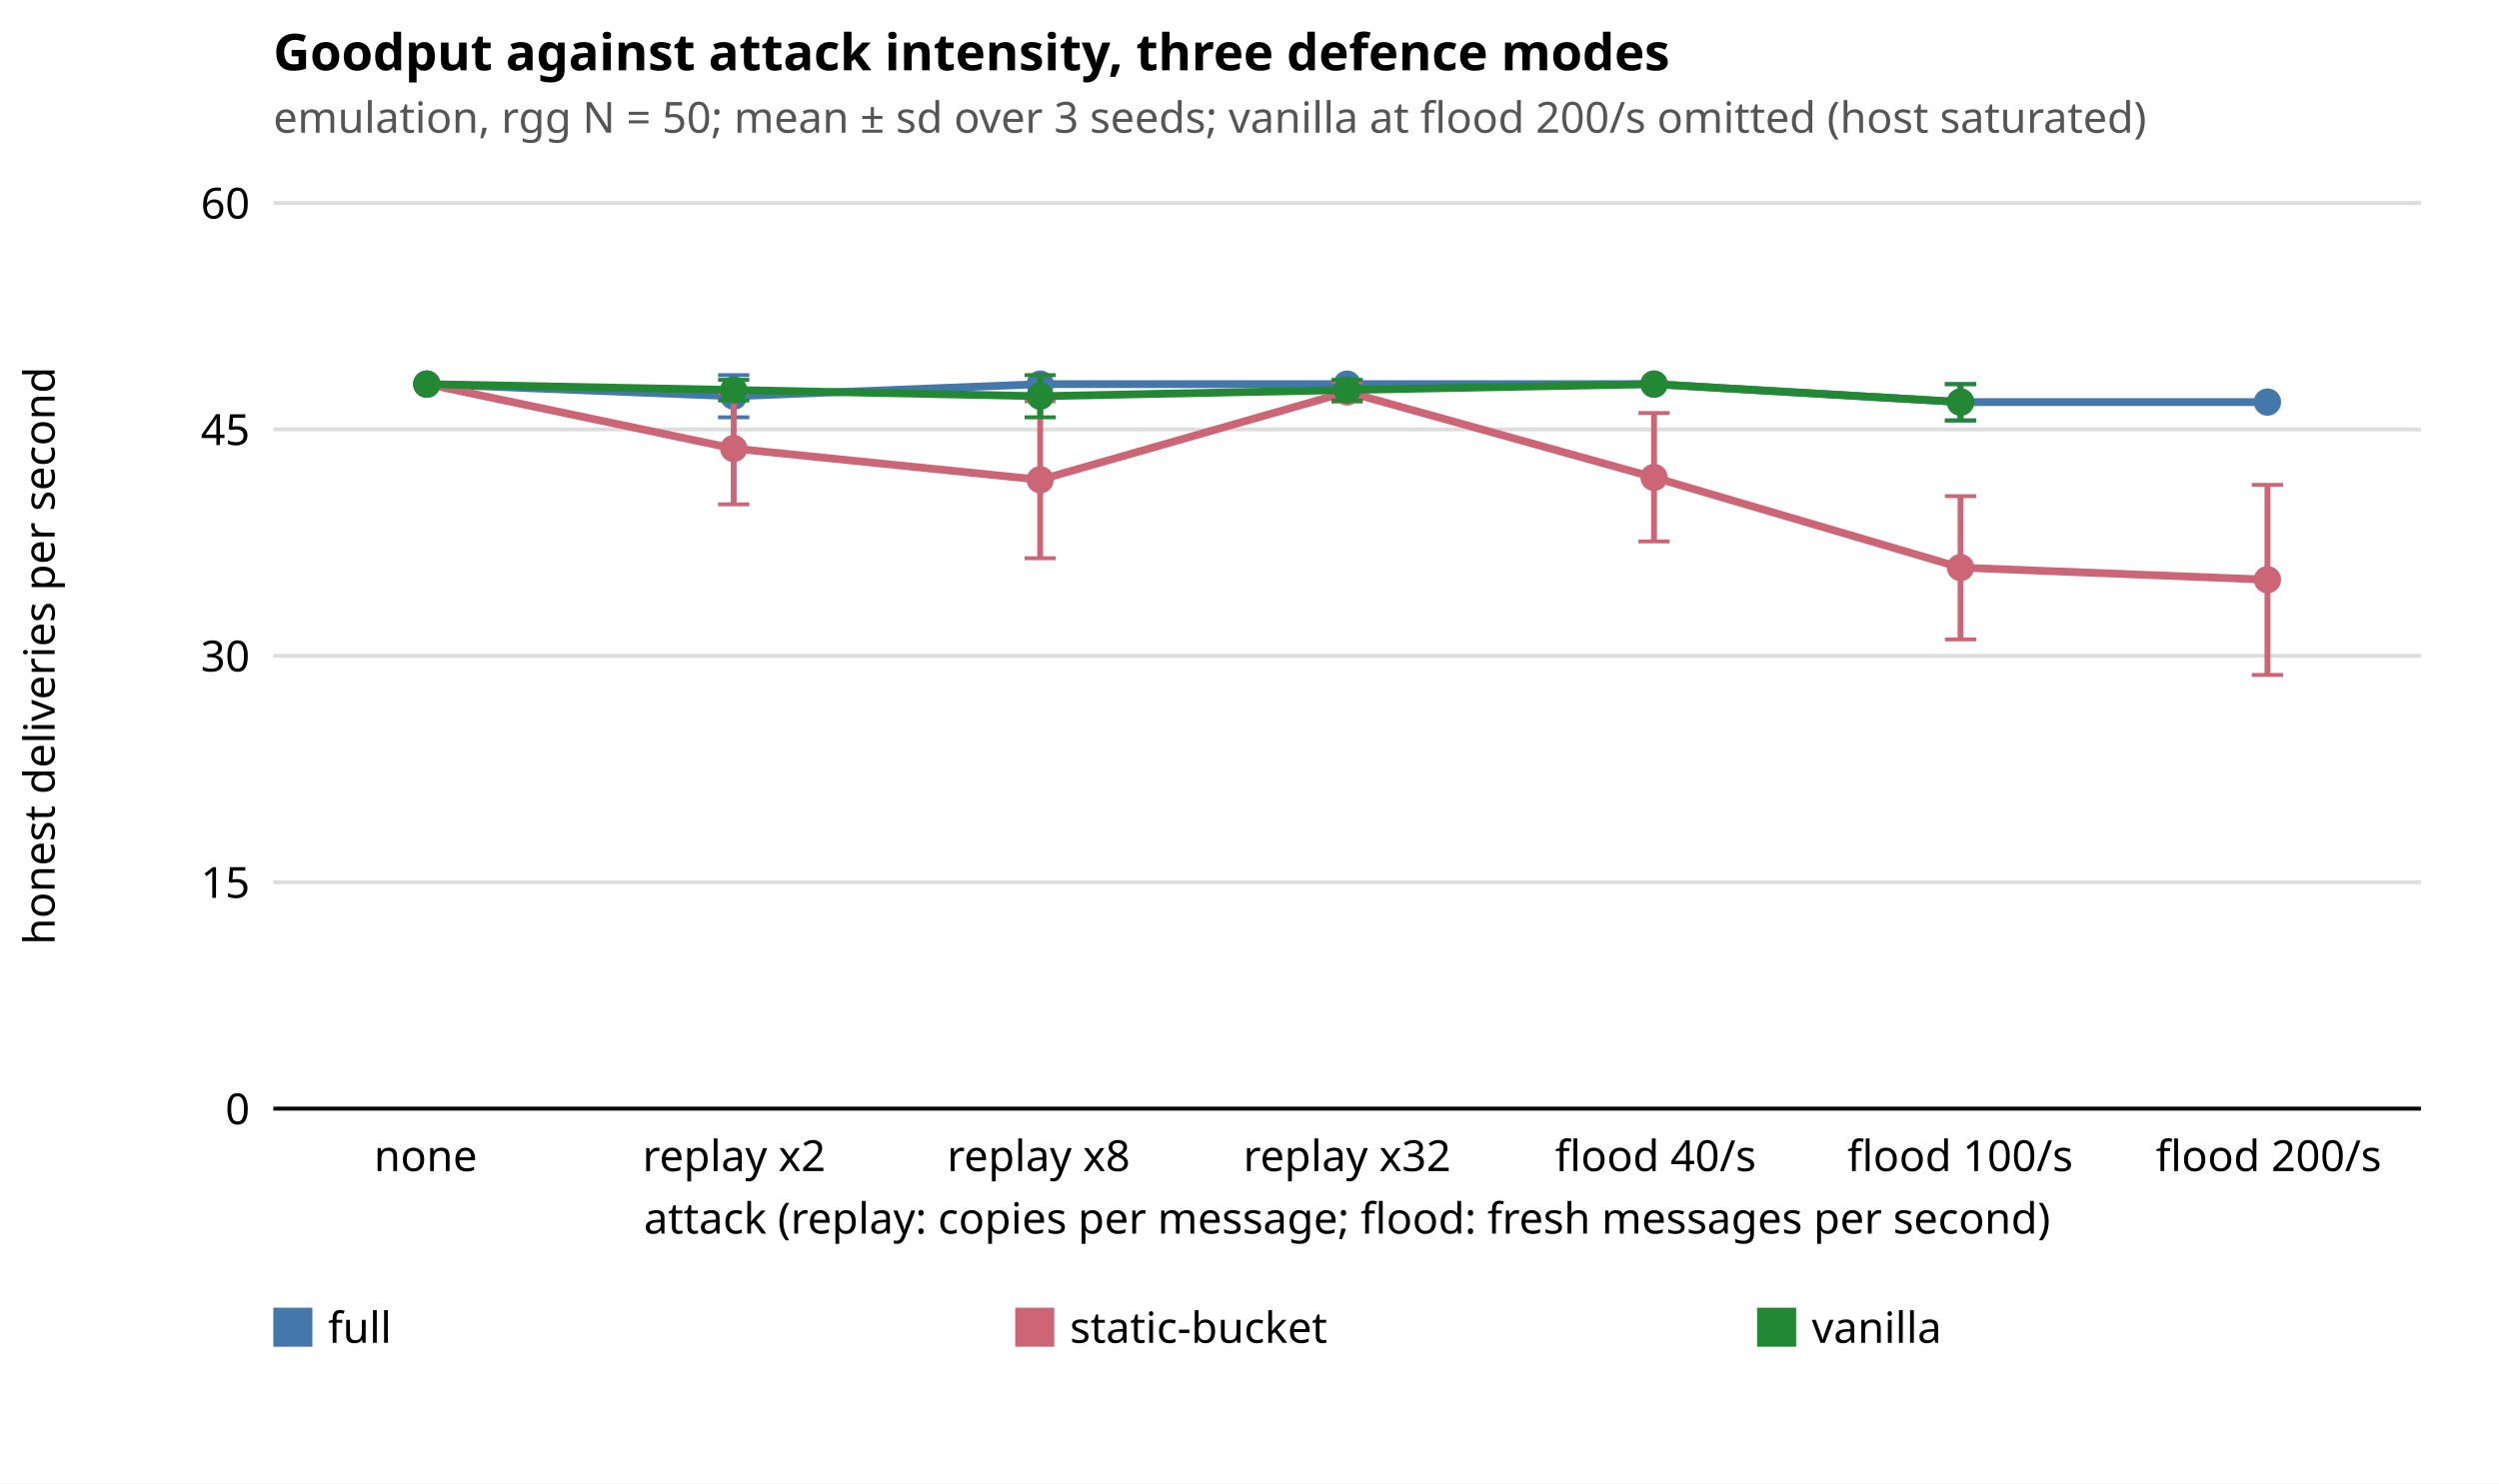
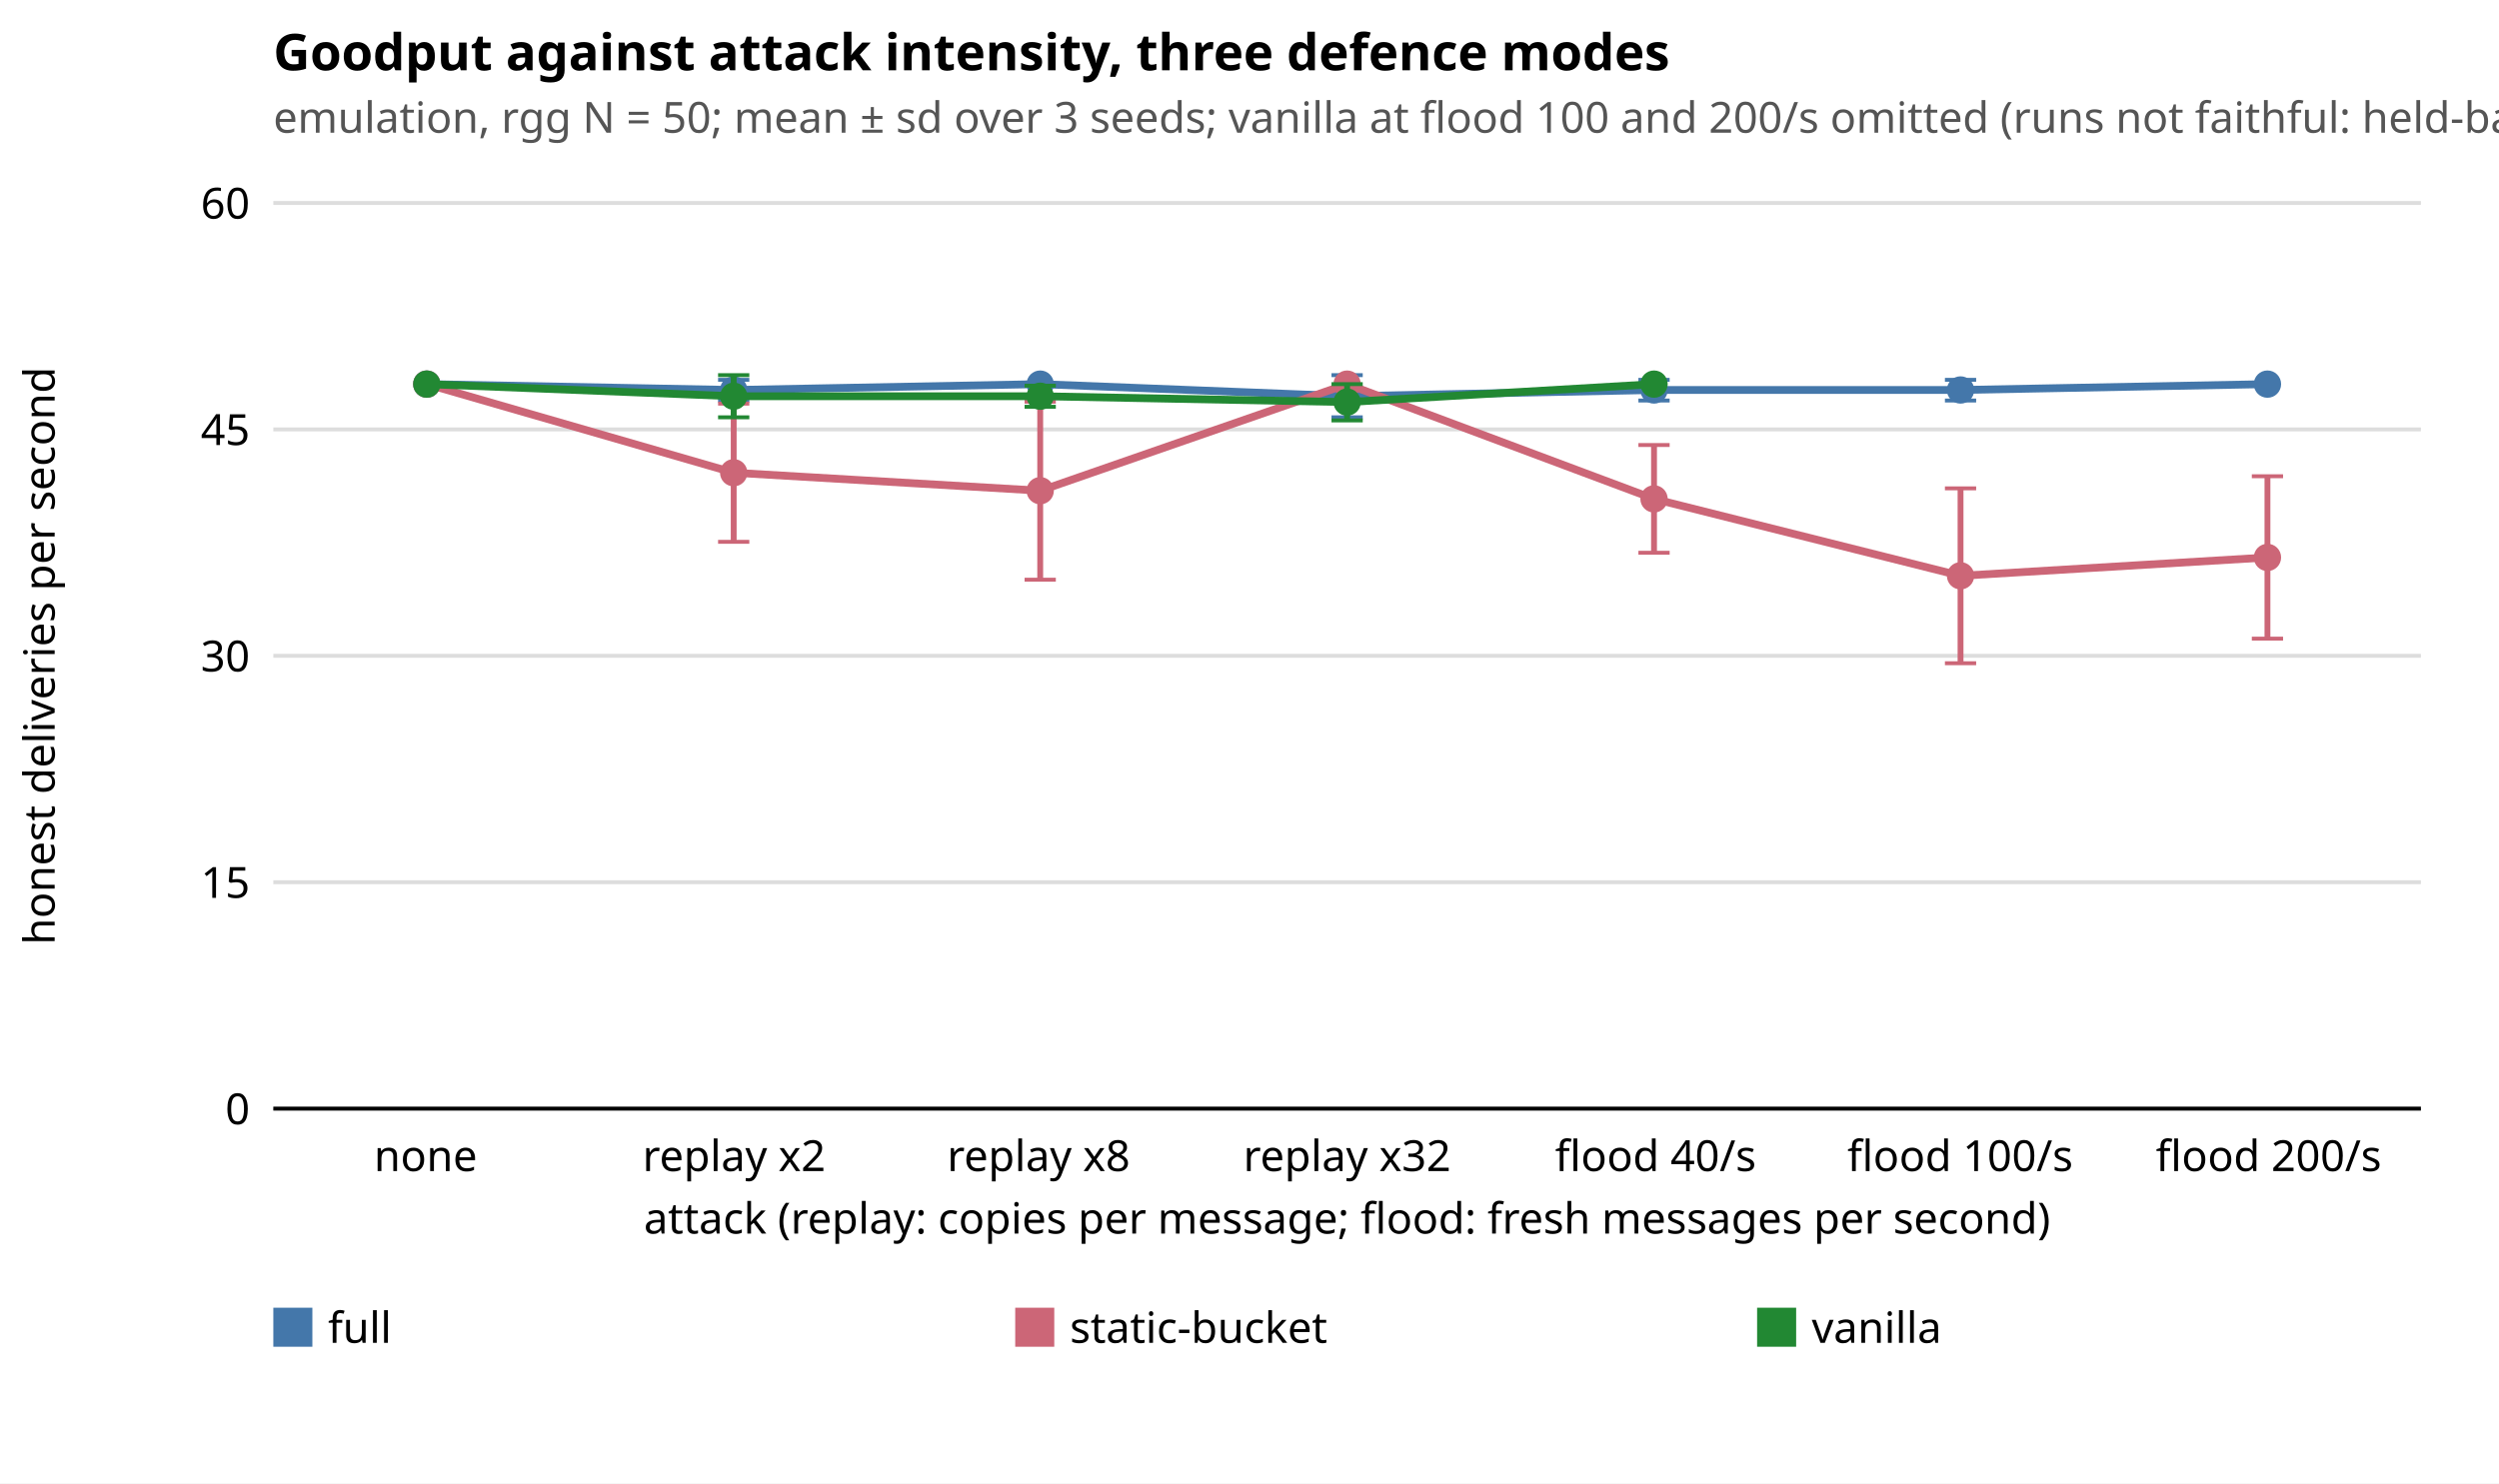
<svg xmlns="http://www.w3.org/2000/svg" viewBox="0 0 640 380" font-family="sans-serif" font-size="11">
  <rect width="640" height="380" fill="white" />
  <text x="70" y="18" font-size="13" font-weight="bold">Goodput against attack intensity, three defence modes</text>
-   <text x="70" y="34" fill="#555">emulation, rgg N = 50; mean ± sd over 3 seeds; vanilla at flood 200/s omitted (host saturated)</text>
+   <text x="70" y="34" fill="#555">emulation, rgg N = 50; mean ± sd over 3 seeds; vanilla at flood 100 and 200/s omitted (runs not faithful: held-back log lines, host CPU)</text>
  <line x1="70" y1="284" x2="620" y2="284" stroke="#ddd" />
  <text x="64" y="288" text-anchor="end">0</text>
  <line x1="70" y1="226" x2="620" y2="226" stroke="#ddd" />
  <text x="64" y="230" text-anchor="end">15</text>
  <line x1="70" y1="168" x2="620" y2="168" stroke="#ddd" />
  <text x="64" y="172" text-anchor="end">30</text>
  <line x1="70" y1="110" x2="620" y2="110" stroke="#ddd" />
  <text x="64" y="114" text-anchor="end">45</text>
  <line x1="70" y1="52" x2="620" y2="52" stroke="#ddd" />
  <text x="64" y="56" text-anchor="end">60</text>
  <text x="14" y="168" transform="rotate(-90 14 168)" text-anchor="middle">honest deliveries per second</text>
  <text x="109" y="300" text-anchor="middle">none</text>
  <text x="188" y="300" text-anchor="middle">replay x2</text>
  <text x="266" y="300" text-anchor="middle">replay x8</text>
  <text x="345" y="300" text-anchor="middle">replay x32</text>
  <text x="424" y="300" text-anchor="middle">flood 40/s</text>
  <text x="502" y="300" text-anchor="middle">flood 100/s</text>
  <text x="581" y="300" text-anchor="middle">flood 200/s</text>
  <text x="345" y="316" text-anchor="middle">attack (replay: copies per message; flood: fresh messages per second)</text>
  <line x1="70" y1="284" x2="620" y2="284" stroke="black" />
-   <polyline fill="none" stroke="#4477aa" stroke-width="2" points="109.3,98.4 187.9,101.5 266.4,98.4 345.0,98.4 423.6,98.4 502.1,103.0 580.7,103.0" />
-   <line x1="187.9" y1="106.9" x2="187.9" y2="96.1" stroke="#4477aa" stroke-width="1.5" />
-   <line x1="183.9" y1="106.9" x2="191.9" y2="106.9" stroke="#4477aa" />
-   <line x1="183.9" y1="96.1" x2="191.9" y2="96.1" stroke="#4477aa" />
-   <line x1="502.1" y1="107.7" x2="502.1" y2="98.4" stroke="#4477aa" stroke-width="1.5" />
-   <line x1="498.1" y1="107.7" x2="506.1" y2="107.7" stroke="#4477aa" />
-   <line x1="498.1" y1="98.4" x2="506.1" y2="98.4" stroke="#4477aa" />
+   <polyline fill="none" stroke="#4477aa" stroke-width="2" points="109.3,98.4 187.9,99.9 266.4,98.4 345.0,101.5 423.6,99.9 502.1,99.9 580.7,98.4" />
+   <line x1="187.9" y1="102.6" x2="187.9" y2="97.3" stroke="#4477aa" stroke-width="1.5" />
+   <line x1="183.9" y1="102.6" x2="191.9" y2="102.6" stroke="#4477aa" />
+   <line x1="183.9" y1="97.3" x2="191.9" y2="97.3" stroke="#4477aa" />
+   <line x1="345.0" y1="106.9" x2="345.0" y2="96.1" stroke="#4477aa" stroke-width="1.5" />
+   <line x1="341.0" y1="106.9" x2="349.0" y2="106.9" stroke="#4477aa" />
+   <line x1="341.0" y1="96.1" x2="349.0" y2="96.1" stroke="#4477aa" />
+   <line x1="423.6" y1="102.6" x2="423.6" y2="97.3" stroke="#4477aa" stroke-width="1.5" />
+   <line x1="419.6" y1="102.6" x2="427.6" y2="102.6" stroke="#4477aa" />
+   <line x1="419.6" y1="97.3" x2="427.6" y2="97.3" stroke="#4477aa" />
+   <line x1="502.1" y1="102.6" x2="502.1" y2="97.3" stroke="#4477aa" stroke-width="1.5" />
+   <line x1="498.1" y1="102.6" x2="506.1" y2="102.6" stroke="#4477aa" />
+   <line x1="498.1" y1="97.3" x2="506.1" y2="97.3" stroke="#4477aa" />
  <circle cx="109.3" cy="98.4" r="3.5" fill="#4477aa" />
-   <circle cx="187.9" cy="101.5" r="3.5" fill="#4477aa" />
+   <circle cx="187.9" cy="99.9" r="3.5" fill="#4477aa" />
  <circle cx="266.4" cy="98.4" r="3.5" fill="#4477aa" />
-   <circle cx="345.0" cy="98.4" r="3.5" fill="#4477aa" />
-   <circle cx="423.6" cy="98.4" r="3.5" fill="#4477aa" />
-   <circle cx="502.1" cy="103.0" r="3.5" fill="#4477aa" />
-   <circle cx="580.7" cy="103.0" r="3.5" fill="#4477aa" />
+   <circle cx="345.0" cy="101.5" r="3.5" fill="#4477aa" />
+   <circle cx="423.6" cy="99.9" r="3.5" fill="#4477aa" />
+   <circle cx="502.1" cy="99.9" r="3.5" fill="#4477aa" />
+   <circle cx="580.7" cy="98.4" r="3.5" fill="#4477aa" />
  <rect x="70" y="335" width="10" height="10" fill="#4477aa" />
  <text x="84" y="344">full</text>
-   <polyline fill="none" stroke="#cc6677" stroke-width="2" points="109.3,98.4 187.9,114.9 266.4,122.9 345.0,100.4 423.6,122.3 502.1,145.4 580.7,148.5" />
-   <line x1="187.9" y1="129.2" x2="187.9" y2="100.7" stroke="#cc6677" stroke-width="1.5" />
-   <line x1="183.9" y1="129.2" x2="191.9" y2="129.2" stroke="#cc6677" />
-   <line x1="183.9" y1="100.7" x2="191.9" y2="100.7" stroke="#cc6677" />
-   <line x1="266.4" y1="143.0" x2="266.4" y2="102.8" stroke="#cc6677" stroke-width="1.5" />
-   <line x1="262.4" y1="143.0" x2="270.4" y2="143.0" stroke="#cc6677" />
-   <line x1="262.4" y1="102.8" x2="270.4" y2="102.8" stroke="#cc6677" />
-   <line x1="345.0" y1="102.9" x2="345.0" y2="97.8" stroke="#cc6677" stroke-width="1.5" />
-   <line x1="341.0" y1="102.9" x2="349.0" y2="102.9" stroke="#cc6677" />
-   <line x1="341.0" y1="97.8" x2="349.0" y2="97.8" stroke="#cc6677" />
-   <line x1="423.6" y1="138.7" x2="423.6" y2="105.8" stroke="#cc6677" stroke-width="1.5" />
-   <line x1="419.6" y1="138.7" x2="427.6" y2="138.7" stroke="#cc6677" />
-   <line x1="419.6" y1="105.8" x2="427.6" y2="105.8" stroke="#cc6677" />
-   <line x1="502.1" y1="163.8" x2="502.1" y2="127.1" stroke="#cc6677" stroke-width="1.5" />
-   <line x1="498.1" y1="163.8" x2="506.1" y2="163.8" stroke="#cc6677" />
-   <line x1="498.1" y1="127.1" x2="506.1" y2="127.1" stroke="#cc6677" />
-   <line x1="580.7" y1="172.9" x2="580.7" y2="124.2" stroke="#cc6677" stroke-width="1.5" />
-   <line x1="576.7" y1="172.9" x2="584.7" y2="172.9" stroke="#cc6677" />
-   <line x1="576.7" y1="124.2" x2="584.7" y2="124.2" stroke="#cc6677" />
+   <polyline fill="none" stroke="#cc6677" stroke-width="2" points="109.3,98.4 187.9,121.1 266.4,125.7 345.0,98.4 423.6,127.8 502.1,147.5 580.7,142.8" />
+   <line x1="187.9" y1="138.8" x2="187.9" y2="103.4" stroke="#cc6677" stroke-width="1.5" />
+   <line x1="183.9" y1="138.8" x2="191.9" y2="138.8" stroke="#cc6677" />
+   <line x1="183.9" y1="103.4" x2="191.9" y2="103.4" stroke="#cc6677" />
+   <line x1="266.4" y1="148.5" x2="266.4" y2="102.9" stroke="#cc6677" stroke-width="1.5" />
+   <line x1="262.4" y1="148.5" x2="270.4" y2="148.5" stroke="#cc6677" />
+   <line x1="262.4" y1="102.9" x2="270.4" y2="102.9" stroke="#cc6677" />
+   <line x1="423.6" y1="141.6" x2="423.6" y2="114.0" stroke="#cc6677" stroke-width="1.5" />
+   <line x1="419.6" y1="141.6" x2="427.6" y2="141.6" stroke="#cc6677" />
+   <line x1="419.6" y1="114.0" x2="427.6" y2="114.0" stroke="#cc6677" />
+   <line x1="502.1" y1="169.9" x2="502.1" y2="125.1" stroke="#cc6677" stroke-width="1.5" />
+   <line x1="498.1" y1="169.9" x2="506.1" y2="169.9" stroke="#cc6677" />
+   <line x1="498.1" y1="125.1" x2="506.1" y2="125.1" stroke="#cc6677" />
+   <line x1="580.7" y1="163.6" x2="580.7" y2="122.0" stroke="#cc6677" stroke-width="1.5" />
+   <line x1="576.7" y1="163.6" x2="584.7" y2="163.6" stroke="#cc6677" />
+   <line x1="576.7" y1="122.0" x2="584.7" y2="122.0" stroke="#cc6677" />
  <circle cx="109.3" cy="98.4" r="3.5" fill="#cc6677" />
-   <circle cx="187.9" cy="114.9" r="3.5" fill="#cc6677" />
-   <circle cx="266.4" cy="122.9" r="3.5" fill="#cc6677" />
-   <circle cx="345.0" cy="100.4" r="3.5" fill="#cc6677" />
-   <circle cx="423.6" cy="122.3" r="3.5" fill="#cc6677" />
-   <circle cx="502.1" cy="145.4" r="3.5" fill="#cc6677" />
-   <circle cx="580.7" cy="148.5" r="3.5" fill="#cc6677" />
+   <circle cx="187.9" cy="121.1" r="3.5" fill="#cc6677" />
+   <circle cx="266.4" cy="125.7" r="3.5" fill="#cc6677" />
+   <circle cx="345.0" cy="98.4" r="3.5" fill="#cc6677" />
+   <circle cx="423.6" cy="127.8" r="3.5" fill="#cc6677" />
+   <circle cx="502.1" cy="147.5" r="3.5" fill="#cc6677" />
+   <circle cx="580.7" cy="142.8" r="3.5" fill="#cc6677" />
  <rect x="260" y="335" width="10" height="10" fill="#cc6677" />
  <text x="274" y="344">static-bucket</text>
-   <polyline fill="none" stroke="#228833" stroke-width="2" points="109.3,98.4 187.9,99.9 266.4,101.5 345.0,99.9 423.6,98.4 502.1,103.0" />
-   <line x1="187.9" y1="102.6" x2="187.9" y2="97.3" stroke="#228833" stroke-width="1.5" />
-   <line x1="183.9" y1="102.6" x2="191.9" y2="102.6" stroke="#228833" />
-   <line x1="183.9" y1="97.3" x2="191.9" y2="97.3" stroke="#228833" />
-   <line x1="266.4" y1="106.9" x2="266.4" y2="96.1" stroke="#228833" stroke-width="1.5" />
-   <line x1="262.4" y1="106.9" x2="270.4" y2="106.9" stroke="#228833" />
-   <line x1="262.4" y1="96.1" x2="270.4" y2="96.1" stroke="#228833" />
-   <line x1="345.0" y1="102.6" x2="345.0" y2="97.3" stroke="#228833" stroke-width="1.5" />
-   <line x1="341.0" y1="102.6" x2="349.0" y2="102.6" stroke="#228833" />
-   <line x1="341.0" y1="97.3" x2="349.0" y2="97.3" stroke="#228833" />
-   <line x1="502.1" y1="107.7" x2="502.1" y2="98.4" stroke="#228833" stroke-width="1.5" />
-   <line x1="498.1" y1="107.7" x2="506.1" y2="107.7" stroke="#228833" />
-   <line x1="498.1" y1="98.4" x2="506.1" y2="98.4" stroke="#228833" />
+   <polyline fill="none" stroke="#228833" stroke-width="2" points="109.3,98.4 187.9,101.5 266.4,101.5 345.0,103.0 423.6,98.4" />
+   <line x1="187.9" y1="106.9" x2="187.9" y2="96.1" stroke="#228833" stroke-width="1.5" />
+   <line x1="183.9" y1="106.9" x2="191.9" y2="106.9" stroke="#228833" />
+   <line x1="183.9" y1="96.1" x2="191.9" y2="96.1" stroke="#228833" />
+   <line x1="266.4" y1="104.2" x2="266.4" y2="98.8" stroke="#228833" stroke-width="1.5" />
+   <line x1="262.4" y1="104.2" x2="270.4" y2="104.2" stroke="#228833" />
+   <line x1="262.4" y1="98.8" x2="270.4" y2="98.8" stroke="#228833" />
+   <line x1="345.0" y1="107.7" x2="345.0" y2="98.4" stroke="#228833" stroke-width="1.5" />
+   <line x1="341.0" y1="107.7" x2="349.0" y2="107.7" stroke="#228833" />
+   <line x1="341.0" y1="98.4" x2="349.0" y2="98.4" stroke="#228833" />
  <circle cx="109.3" cy="98.4" r="3.5" fill="#228833" />
-   <circle cx="187.9" cy="99.9" r="3.5" fill="#228833" />
+   <circle cx="187.9" cy="101.5" r="3.5" fill="#228833" />
  <circle cx="266.4" cy="101.5" r="3.5" fill="#228833" />
-   <circle cx="345.0" cy="99.9" r="3.5" fill="#228833" />
+   <circle cx="345.0" cy="103.0" r="3.5" fill="#228833" />
  <circle cx="423.6" cy="98.4" r="3.5" fill="#228833" />
-   <circle cx="502.1" cy="103.0" r="3.5" fill="#228833" />
  <rect x="450" y="335" width="10" height="10" fill="#228833" />
  <text x="464" y="344">vanilla</text>
</svg>
